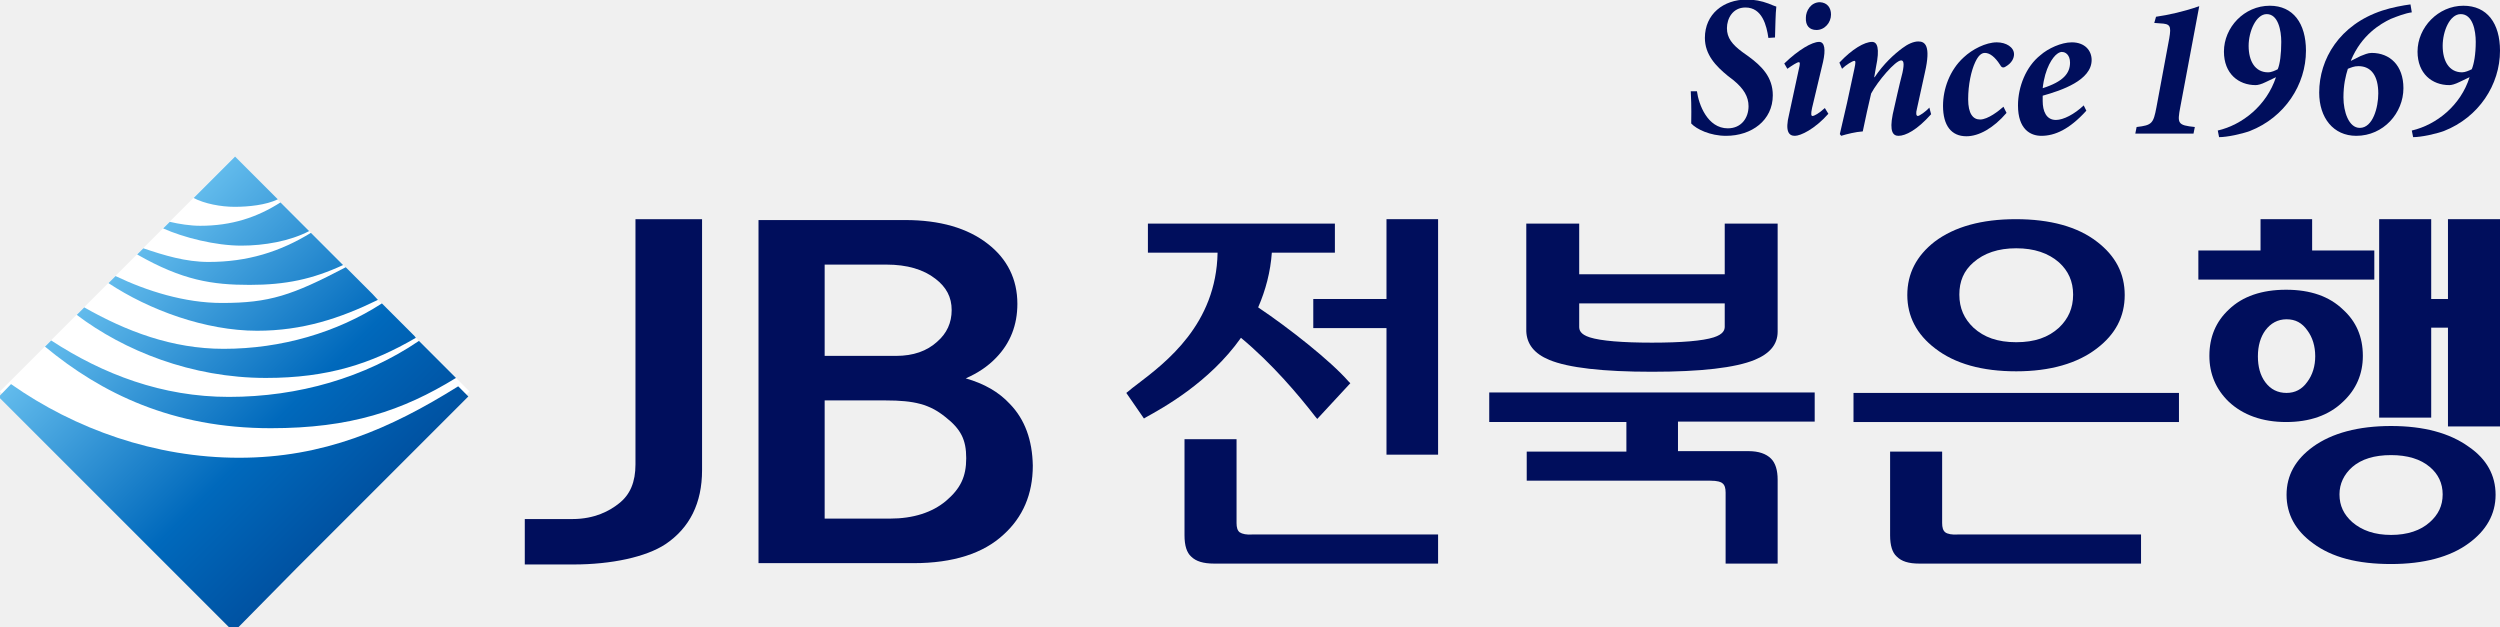
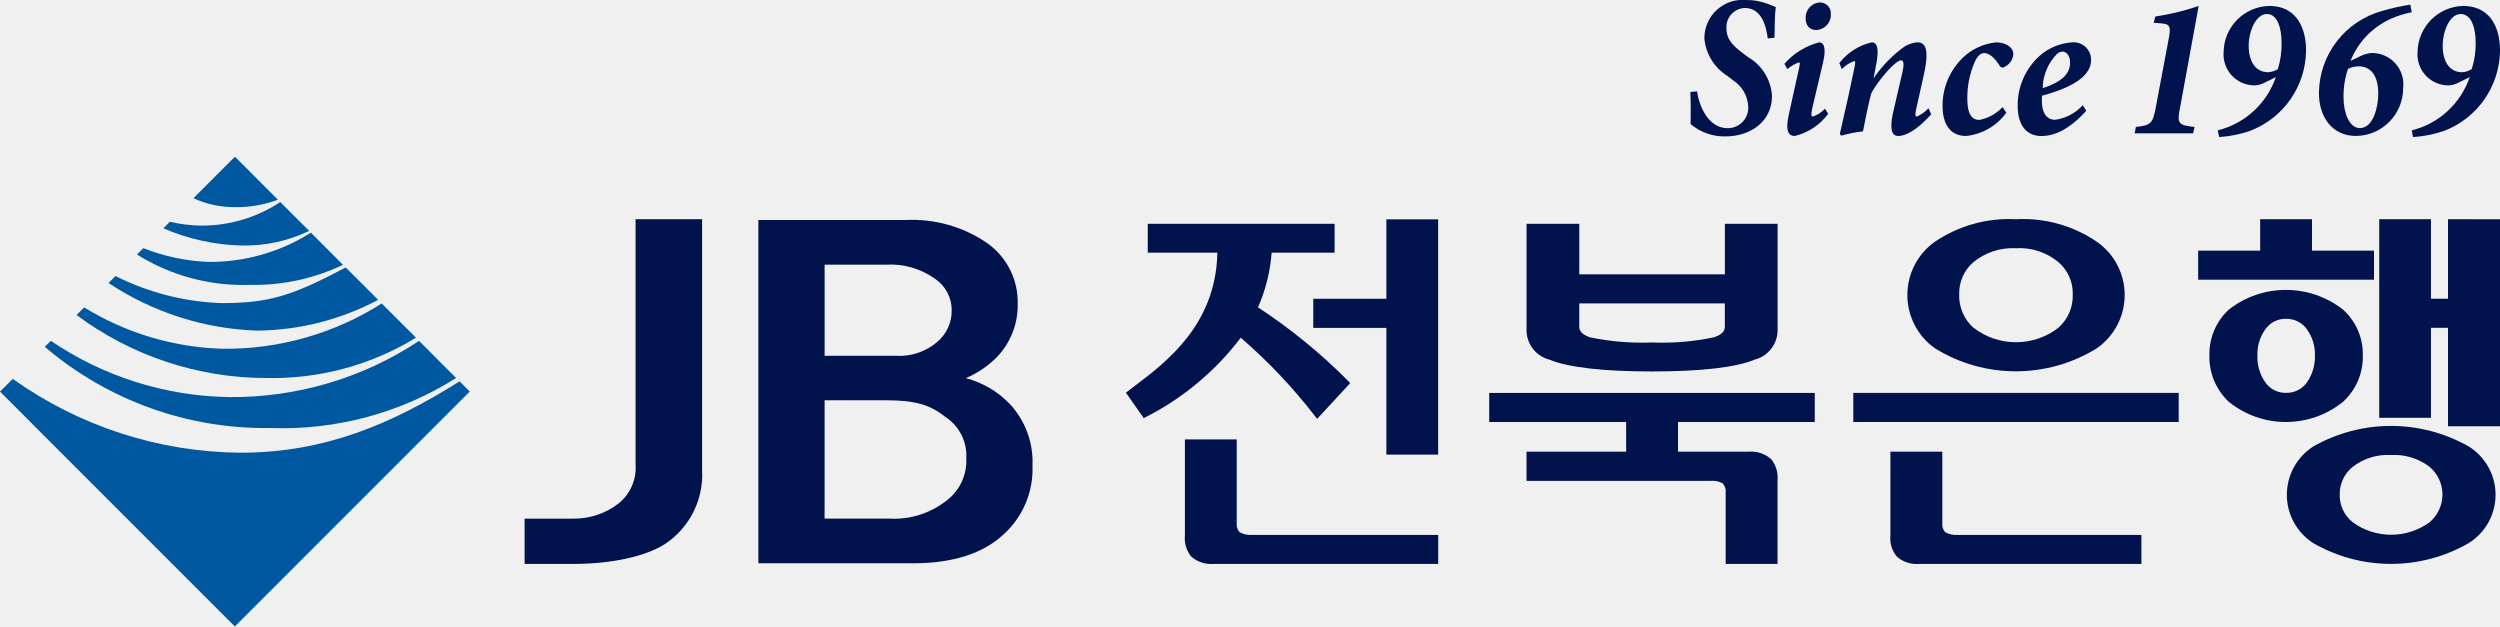
- <svg xmlns="http://www.w3.org/2000/svg" version="1.1" id="Layer_1" x="0px" y="0px" viewBox="0 0 566.9 142.1" style="enable-background:new 0 0 566.9 142.1;" xml:space="preserve">
-   <style type="text/css">
- 	.st0{fill:#000E5C;}
- 	.st1{fill:#FFFFFF;}
- 	.st2{fill:url(#SVGID_1_);}
- 	.st3{fill:url(#SVGID_00000161613153880849848200000001542492209987387577_);}
- 	.st4{fill:url(#SVGID_00000060015713072649233490000011613097435617228709_);}
- 	.st5{fill:url(#SVGID_00000060717710357456028790000012741536425849780380_);}
- 	.st6{fill:url(#SVGID_00000093168899154664372150000005367109939405386159_);}
- 	.st7{fill:url(#SVGID_00000069387317524418227850000011529832186845082534_);}
- 	.st8{fill:url(#SVGID_00000054948080938443335050000005042250506295027084_);}
- </style>
-   <g>
-     <path class="st0" d="M384.8,20.7c0.4,3,2.4,8.4,7,8.4c3.1,0,4.7-2.4,4.7-5c0-2.2-1.1-4-3.4-5.9l-1.3-1c-2.7-2.2-5.2-4.8-5.2-8.6   c0-5.4,4.2-8.7,9.5-8.7c1.7,0,3.3,0.3,4.9,0.9c0.8,0.3,1.4,0.6,1.8,0.7c-0.2,1.8-0.2,4.1-0.3,7l-1.5,0.1c-0.4-2.8-1.4-6.9-5.2-6.9   c-2.9,0-4.2,2.5-4.2,4.7c0,2.2,1.2,3.7,3.5,5.4l1.4,1c3,2.2,5.5,4.7,5.5,8.8c0,5.7-4.8,9.2-10.6,9.2c-3.6,0-6.7-1.5-7.9-2.8   c0-1,0.1-3.6-0.1-7.3L384.8,20.7z" />
-     <path class="st0" d="M414.6,25.8c-3.1,3.5-6.3,5-7.6,5c-1.3,0-2.3-0.9-1.3-4.9l2.2-10.2c0.3-1.2,0.3-1.6,0-1.6   c-0.4,0-1.6,0.8-2.6,1.5l-0.7-1.2c3.2-3.1,6.3-4.9,7.9-4.9c1.3,0,1.5,1.8,0.9,4.5l-2.5,10.5c-0.3,1.4-0.2,1.8,0.1,1.8   c0.4,0,1.5-0.6,2.8-1.8L414.6,25.8z M415.2,3.3c0,1.8-1.4,3.5-3.3,3.5c-1.6,0-2.5-1-2.4-2.8c0-1.5,1.1-3.5,3.2-3.5   C414.4,0.6,415.2,1.8,415.2,3.3z" />
-     <path class="st0" d="M437.9,25.9c-3.2,3.6-5.8,4.9-7.4,4.9c-1.2,0-2.1-0.9-1.3-4.9c0.7-3.1,1.4-6.3,2.2-9.4   c0.5-2.3,0.2-2.8-0.3-2.8c-1.3,0-5.3,4.7-6.8,7.5c-0.6,2.5-1.3,5.7-1.9,8.6c-1.6,0.1-3.6,0.6-4.9,1l-0.3-0.4   c1.1-4.6,2.2-9.5,3.3-14.8c0.3-1.4,0.3-1.8,0-1.8c-0.4,0-1.9,0.9-2.8,1.8l-0.6-1.4c2.9-3.1,5.7-4.7,7.4-4.7c1.2,0,1.8,1.4,0.9,5.7   l-0.4,2.3h0.1c2-3,4.4-5.2,6.3-6.6c1.2-0.9,2.5-1.5,3.6-1.5c1.5,0,2.9,0.9,1.5,7c-0.6,2.7-1.2,5.4-1.8,8.2   c-0.3,1.1-0.2,1.7,0.2,1.7c0.3,0,1.7-0.9,2.6-1.9L437.9,25.9z" />
-     <path class="st0" d="M455,25.6c-3,3.5-6.3,5.3-9.1,5.3c-3.4,0-5.3-2.4-5.3-6.9c0-3.8,1.5-8.1,4.7-11c1.9-1.8,5-3.4,7.5-3.4   c2.1,0,3.9,1.1,3.9,2.7c0,0.9-0.5,2-1.9,2.8c-0.4,0.3-0.9,0.3-1.2-0.3c-1.2-1.9-2.4-2.8-3.5-2.8c-0.8,0-1.5,0.6-2.2,2.1   c-0.9,1.9-1.6,5.1-1.6,8.4c0,3.3,1.1,4.6,2.7,4.6c1.8,0,4.3-2,5.3-2.9L455,25.6z" />
-     <path class="st0" d="M473.1,25.1c-3.9,4.3-7.2,5.7-10.2,5.7c-2.5,0-5.3-1.5-5.3-6.9c0-4.2,1.8-8.8,5.1-11.4   c1.7-1.5,4.7-2.9,7.1-2.9c3,0,4.5,1.9,4.5,4c0,4.6-6.8,6.9-11.1,8.1c0,0.5,0,0.9,0,1.2c0,2.3,0.8,4.3,3,4.3c1.7,0,4.2-1.3,6.3-3.3   L473.1,25.1z M466.5,12.2c-1,0.7-2.8,3.2-3.3,7.8c4.7-1.5,6.2-3.4,6.2-5.8c0-1.8-1.1-2.4-1.7-2.4C467.4,11.7,466.9,11.9,466.5,12.2   z" />
-     <path class="st0" d="M494.4,24.3c-0.7,3.7-0.6,4.1,3.3,4.5l-0.3,1.5h-13.2l0.3-1.5c3.5-0.4,3.8-0.8,4.5-4.5l2.9-15.6   c0.5-2.9,0.2-3.3-2.1-3.4l-1.3-0.1l0.4-1.4c2.8-0.4,6.4-1.2,9.8-2.4L494.4,24.3z" />
-     <path class="st0" d="M522.9,11.5c0,7.7-4.8,15.1-12.7,18.2c-1.9,0.7-5.2,1.4-7,1.4l-0.3-1.5c5.6-1.3,11.1-5.7,13.2-12.1l-2.3,1.1   c-1,0.5-1.8,0.7-2.3,0.7c-3.9,0-7.2-2.6-7.2-7.6c0-5.5,4.6-10.4,10.4-10.4C520,1.3,522.9,5.3,522.9,11.5z M509.9,10.4   c0,3.5,1.5,6,4.4,6c0.8,0,1.6-0.4,2.2-0.7c0.5-1.2,0.8-3.4,0.8-6.2c0-2.6-0.7-6.3-3.3-6.3C511.6,3.2,509.9,7.1,509.9,10.4z" />
-     <path class="st0" d="M546.9,2.8c-1.5,0.2-3.3,0.9-4.8,1.5c-2.3,1.1-6.6,3.6-9,9.4l0,0.1l2.2-1.1c0.8-0.3,1.6-0.7,2.5-0.7   c4.1,0,7.2,2.8,7.2,8c0,5.6-4.5,10.8-10.7,10.8c-5.2,0-8.4-4.1-8.4-9.8c0-7.6,4.6-15.4,14.3-18.6c2.1-0.7,4.8-1.2,6.4-1.4   L546.9,2.8z M532.4,15.6c-0.5,1.6-1,3.6-1,6.5c0,3.2,1.2,6.9,3.7,6.9c3,0,4.2-4.7,4.2-7.8c0-4-1.6-6.2-4.5-6.2   C533.8,15,533.2,15.3,532.4,15.6z" />
-     <path class="st0" d="M566.9,11.5c0,7.7-4.8,15.1-12.7,18.2c-1.9,0.7-5.2,1.4-7,1.4l-0.3-1.5c5.6-1.3,11.1-5.7,13.1-12.1l-2.3,1.1   c-1,0.5-1.8,0.7-2.3,0.7c-3.9,0-7.2-2.6-7.2-7.6c0-5.5,4.7-10.4,10.4-10.4C564,1.3,566.9,5.3,566.9,11.5z M553.9,10.4   c0,3.5,1.5,6,4.4,6c0.7,0,1.6-0.4,2.2-0.7c0.5-1.2,0.9-3.4,0.9-6.2c0-2.6-0.7-6.3-3.4-6.3C555.5,3.2,553.9,7.1,553.9,10.4z" />
-     <rect x="15.6" y="51.1" transform="matrix(0.7071 -0.7071 0.7071 0.7071 -47.1871 63.672)" class="st1" width="75.3" height="75.3" />
-     <linearGradient id="SVGID_1_" gradientUnits="userSpaceOnUse" x1="-11.58" y1="497.223" x2="-9.232" y2="497.223" gradientTransform="matrix(-22.6979 -22.6979 -21.854 21.854 10692.109 -11022.37)">
-       <stop offset="0" style="stop-color:#0052A2" />
-       <stop offset="0.35" style="stop-color:#0069BC" />
-       <stop offset="1" style="stop-color:#62BBEC" />
-     </linearGradient>
-     <path class="st2" d="M94.3,76.6L94,76.2l-7.4-7.4c-10.2,6.6-22.8,10.3-35.9,10.3c-11.7,0-22.1-4-31.6-9.4l-1.7,1.7   c10.7,8.1,26,14.3,42.9,14.3C74.3,85.7,84.2,82.5,94.3,76.6z" />
-     <linearGradient id="SVGID_00000054239157705532761310000018128004579653724824_" gradientUnits="userSpaceOnUse" x1="-11.58" y1="496.868" x2="-9.232" y2="496.868" gradientTransform="matrix(-22.6821 -22.6821 -21.8388 21.8388 10690.152 -11020.161)">
-       <stop offset="0" style="stop-color:#0052A2" />
-       <stop offset="0.35" style="stop-color:#0069BC" />
-       <stop offset="1" style="stop-color:#62BBEC" />
-     </linearGradient>
-     <path style="fill:url(#SVGID_00000054239157705532761310000018128004579653724824_);" d="M53.3,35.5l-9.4,9.4c2.5,1.3,6.2,2,9.3,2   c3.1,0,7.1-0.4,9.8-1.7L53.3,35.5z" />
-     <linearGradient id="SVGID_00000164511701781668895680000007048744538718276261_" gradientUnits="userSpaceOnUse" x1="-11.582" y1="496.967" x2="-9.239" y2="496.967" gradientTransform="matrix(-22.7002 -22.7002 -21.8562 21.8562 10697.258 -11027.868)">
-       <stop offset="0" style="stop-color:#0052A2" />
-       <stop offset="0.35" style="stop-color:#0069BC" />
-       <stop offset="1" style="stop-color:#62BBEC" />
-     </linearGradient>
-     <path style="fill:url(#SVGID_00000164511701781668895680000007048744538718276261_);" d="M70.1,52.4l-3.7-3.7l-2.8-2.8   c-5.3,3.4-11.1,5.3-18.2,5.3c-2.2,0-4.8-0.4-6.9-0.9L37,51.8c4.7,2.1,11.9,3.9,17.7,3.9C59.9,55.7,65.7,54.7,70.1,52.4z" />
-     <linearGradient id="SVGID_00000106834575082003079330000000959709458331280824_" gradientUnits="userSpaceOnUse" x1="-11.608" y1="497.134" x2="-9.261" y2="497.134" gradientTransform="matrix(-22.6981 -22.6981 -21.8541 21.8541 10693.163 -11024.774)">
-       <stop offset="0" style="stop-color:#0052A2" />
-       <stop offset="0.35" style="stop-color:#0069BC" />
-       <stop offset="1" style="stop-color:#62BBEC" />
-     </linearGradient>
-     <path style="fill:url(#SVGID_00000106834575082003079330000000959709458331280824_);" d="M85.7,68l-1.2-1.3l-6.1-6.1   c-12.2,6.4-17.3,8.1-28.1,8.1c-8.4,0-17-2.7-24.1-6.1l-1.6,1.6c9.2,6.1,22,10.8,33.7,10.8C68.6,75,77.1,72.2,85.7,68z" />
-     <linearGradient id="SVGID_00000074414816117333426870000016171321930388008377_" gradientUnits="userSpaceOnUse" x1="-11.607" y1="497.312" x2="-9.261" y2="497.312" gradientTransform="matrix(-22.6988 -22.6988 -21.8548 21.8548 10690.163 -11021.779)">
-       <stop offset="0" style="stop-color:#0052A2" />
-       <stop offset="0.35" style="stop-color:#0069BC" />
-       <stop offset="1" style="stop-color:#62BBEC" />
-     </linearGradient>
-     <path style="fill:url(#SVGID_00000074414816117333426870000016171321930388008377_);" d="M103.4,85.7L95,77.3   C82.8,85.6,67.7,90,51.9,90c-15.1,0-28.5-5.1-40.3-12.8l-1.4,1.4C23,89.2,39.1,97.1,61.4,97.1C79.4,97.1,91.2,93.2,103.4,85.7z" />
-     <linearGradient id="SVGID_00000005255668554820084000000011062886257182539907_" gradientUnits="userSpaceOnUse" x1="-11.608" y1="497.483" x2="-9.261" y2="497.483" gradientTransform="matrix(-22.6967 -22.6968 -21.8529 21.8529 10687.56 -11018.321)">
-       <stop offset="0" style="stop-color:#0052A2" />
-       <stop offset="0.35" style="stop-color:#0069BC" />
-       <stop offset="1" style="stop-color:#62BBEC" />
-     </linearGradient>
-     <path style="fill:url(#SVGID_00000005255668554820084000000011062886257182539907_);" d="M88.4,107.7l17.8-17.8l-1.9-1.9l-0.4-0.4   c-15.5,9.7-30.6,16.2-49.7,16.2c-19,0-37.2-6.5-51.7-16.7L-0.3,90l53.3,53.3L67.1,129L88.4,107.7z" />
-     <linearGradient id="SVGID_00000140714068823866483590000017858231310201348278_" gradientUnits="userSpaceOnUse" x1="-11.581" y1="497.047" x2="-9.234" y2="497.047" gradientTransform="matrix(-22.6977 -22.6977 -21.8538 21.8538 10694.949 -11025.319)">
-       <stop offset="0" style="stop-color:#0052A2" />
-       <stop offset="0.35" style="stop-color:#0069BC" />
-       <stop offset="1" style="stop-color:#62BBEC" />
-     </linearGradient>
-     <path style="fill:url(#SVGID_00000140714068823866483590000017858231310201348278_);" d="M77.8,60.1l-7.3-7.3   c-7,4.3-14.4,6.6-23.2,6.6c-5.2,0-10.1-1.5-14.8-3.1l-1.4,1.4c10.3,5.9,17.1,6.9,25.5,6.9C64.8,64.6,70.9,63.3,77.8,60.1z" />
-     <path class="st0" d="M229,91.6c-2.5-2.7-5.8-4.6-10-5.8c2.7-1.2,5-2.7,6.9-4.7c3.2-3.3,4.8-7.4,4.8-12.2c0-5.6-2.3-10.2-6.7-13.6   c-4.6-3.6-10.9-5.4-18.7-5.4H172v77.8h35.2c8.9,0,15.8-2.2,20.4-6.5c4.3-3.9,6.6-9.1,6.6-15.6C234.1,99.8,232.4,95.1,229,91.6z    M212.5,77.5c-2.3,2.1-5.4,3.2-9.3,3.2H187V60h14c4.7,0,8.4,1.1,11.1,3.2c2.5,1.9,3.7,4.2,3.7,7.1   C215.8,73.2,214.7,75.6,212.5,77.5z M187,90.8h13.8c6.6,0,10,0.9,13.5,3.7c3.6,2.8,4.8,5.2,4.8,9.4c0,4.2-1.3,6.9-4.6,9.7   c-3.1,2.6-7.4,4-12.7,4H187V90.8z" />
-     <path class="st0" d="M144.1,105.3c0,4-1.2,6.9-3.8,8.9c-2,1.6-5.4,3.5-10.5,3.5H119v10.3H130c8.7,0,16.5-1.7,20.9-4.6   c5.5-3.7,8.3-9.3,8.3-16.8V49.7h-15.1V105.3z" />
-     <polygon class="st0" points="314.4,67.8 297.8,67.8 297.8,74.4 314.4,74.4 314.4,103.1 326.1,103.1 326.1,49.7 314.4,49.7  " />
-     <path class="st0" d="M281.4,76.6c7.1,5.9,13,12.9,16.8,17.8l0.5,0.6l7.5-8.1l-0.4-0.4c-4.1-4.7-13.5-12.1-20.5-16.8   c1.7-3.9,2.8-8.1,3.1-12.4h14.3v-6.6h-42.4v6.6h15.8c-0.3,16.2-11.6,24.8-18.3,29.9c-0.7,0.5-1.3,1-1.9,1.5l-0.5,0.4l4,5.8l0.5-0.3   C263.5,92.6,274.2,86.8,281.4,76.6z" />
-     <path class="st0" d="M281.1,120.7c-0.5-0.4-0.7-1.1-0.7-2.1v-19h-11.8v21.8c0,2.3,0.5,3.9,1.5,4.8c1.1,1.1,2.8,1.6,5.2,1.6h50.8   v-6.6H284C282.7,121.3,281.7,121.1,281.1,120.7z" />
-     <path class="st0" d="M337.7,95.7h31.1v6.7h-22.6v6.6h41.6c1.7,0,2.5,0.3,2.8,0.6c0.5,0.4,0.7,1.1,0.7,2.1v16.1h11.8v-19   c0-2.2-0.5-3.8-1.5-4.8c-1.1-1.1-2.8-1.7-5.1-1.7h-16v-6.7h31v-6.6h-73.8V95.7z" />
-     <path class="st0" d="M351.3,81.6c4.3,1.8,12.2,2.7,23.3,2.7c11.1,0,18.9-0.9,23.3-2.7c3.4-1.4,5.2-3.5,5.2-6.4V50.7h-12v11.5h-33   V50.7h-12v24.4C346.2,78,347.9,80.2,351.3,81.6z M391.1,74.1c0,0.7-0.3,1.7-2.5,2.4c-2.5,0.8-7.3,1.2-14,1.2   c-6.7,0-11.6-0.4-14.1-1.2c-2.2-0.7-2.4-1.7-2.4-2.4v-5.3h33V74.1z" />
-     <path class="st0" d="M441.1,120.7c-0.5-0.4-0.7-1.1-0.7-2.1v-16.2h-11.8v19c0,2.3,0.5,3.9,1.5,4.8c1.1,1.1,2.7,1.6,5.1,1.6h50.3   v-6.6H444C442.7,121.3,441.6,121.1,441.1,120.7z" />
-     <path class="st0" d="M438.8,79c4.5,3.5,10.7,5.2,18.4,5.2c7.7,0,13.9-1.8,18.3-5.2c4.2-3.2,6.3-7.2,6.3-12.1   c0-4.9-2.1-8.9-6.3-12.1c-4.4-3.4-10.6-5.1-18.4-5.1c-7.7,0-13.9,1.7-18.4,5.1c-4.1,3.2-6.2,7.2-6.2,12.1   C432.5,71.7,434.6,75.8,438.8,79z M466.9,74.3c-2.4,2.2-5.5,3.3-9.7,3.3c-4.2,0-7.3-1.1-9.7-3.3c-2.1-2-3.2-4.4-3.2-7.5   c0-3,1-5.4,3.2-7.3c2.4-2.1,5.6-3.2,9.7-3.2c4.1,0,7.3,1.1,9.7,3.2c2.1,1.9,3.2,4.3,3.2,7.3C470.1,69.9,469,72.3,466.9,74.3z" />
-     <rect x="420.3" y="89.1" class="st0" width="73.8" height="6.6" />
-     <polygon class="st0" points="538.4,56.8 524.3,56.8 524.3,49.7 512.6,49.7 512.6,56.8 498.5,56.8 498.5,63.4 538.4,63.4  " />
-     <path class="st0" d="M535.8,80.7c0-4.3-1.5-7.8-4.5-10.5c-3.1-3-7.4-4.5-12.9-4.5c-5.5,0-9.9,1.5-13,4.5c-2.9,2.7-4.4,6.2-4.4,10.5   c0,4.1,1.5,7.6,4.4,10.4c3.2,3,7.6,4.6,13,4.6c5.3,0,9.7-1.5,12.9-4.6C534.3,88.3,535.8,84.8,535.8,80.7z M523.2,86.6   c-1.2,1.7-2.8,2.5-4.7,2.5c-2,0-3.6-0.8-4.8-2.4c-1.2-1.6-1.7-3.6-1.7-5.9c0-2.4,0.6-4.4,1.7-5.9c1.2-1.6,2.8-2.5,4.8-2.5   c2,0,3.5,0.8,4.7,2.5c1.2,1.6,1.8,3.6,1.8,5.9C525,83,524.4,85,523.2,86.6z" />
-     <polygon class="st0" points="555.1,49.7 555.1,67.8 551.3,67.8 551.3,49.7 539.5,49.7 539.5,94.7 551.3,94.7 551.3,74.3    555.1,74.3 555.1,96.7 566.9,96.7 566.9,49.7  " />
-     <path class="st0" d="M559.8,101.3c-4.3-3.1-10.2-4.7-17.6-4.7c-7.4,0-13.4,1.6-17.7,4.7c-4,2.9-6,6.5-6,10.9c0,4.4,2,8.1,6,11   c4.3,3.2,10.1,4.7,17.7,4.7c7.4,0,13.4-1.6,17.6-4.7c4-2.9,6.1-6.6,6.1-11C565.9,107.8,563.9,104.1,559.8,101.3z M551,118.4   c-2.1,1.9-5.1,2.9-8.8,2.9c-3.7,0-6.6-1-8.8-2.9c-1.9-1.7-2.9-3.7-2.9-6.3c0-2.4,1-4.5,2.9-6.2c2.1-1.8,5-2.7,8.8-2.7   c3.7,0,6.7,0.9,8.8,2.7c1.9,1.6,2.9,3.7,2.9,6.2C553.9,114.7,552.9,116.7,551,118.4z" />
-   </g>
+ <svg xmlns="http://www.w3.org/2000/svg" width="207.74" height="52.058" viewBox="0 0 207.74 52.058">
+   <path id="패스_449" data-name="패스 449" d="M383.881,7.59c.152,1.11.877,3.063,2.547,3.063a1.7,1.7,0,0,0,1.705-1.827,2.744,2.744,0,0,0-1.25-2.146l-.474-.369a4.108,4.108,0,0,1-1.921-3.134A3.19,3.19,0,0,1,387.981,0a4.943,4.943,0,0,1,1.778.321c.289.1.5.207.664.268-.086.664-.086,1.507-.107,2.548l-.557.053c-.134-1.043-.522-2.525-1.9-2.525a1.585,1.585,0,0,0-1.534,1.711c0,.814.438,1.345,1.285,1.987l.5.374a4.02,4.02,0,0,1,2,3.236c0,2.093-1.742,3.362-3.87,3.362a4.333,4.333,0,0,1-2.892-1.024c0-.377.028-1.314-.019-2.669Z" transform="translate(-242.864)" fill="#00134c" />
+   <path id="패스_450" data-name="패스 450" d="M408.294,9.808a4.871,4.871,0,0,1-2.775,1.842c-.483,0-.829-.334-.492-1.813l.823-3.721c.093-.422.119-.579,0-.579a3.19,3.19,0,0,0-.954.557l-.241-.439a5.731,5.731,0,0,1,2.89-1.782c.477,0,.56.659.322,1.663l-.907,3.849c-.111.5-.067.655.054.655a2.427,2.427,0,0,0,1.008-.655Zm.218-8.253a1.255,1.255,0,0,1-1.2,1.291c-.582,0-.907-.383-.893-1.018a1.243,1.243,0,0,1,1.19-1.273.9.9,0,0,1,.9,1" transform="translate(-256.377 -0.352)" fill="#00134c" />
+   <path id="패스_451" data-name="패스 451" d="M424.72,15.587c-1.186,1.333-2.137,1.8-2.725,1.8-.439,0-.768-.335-.472-1.8.271-1.148.52-2.3.8-3.455.191-.849.074-1.014-.1-1.033-.483,0-1.949,1.715-2.487,2.753-.231.9-.48,2.078-.684,3.152a10.276,10.276,0,0,0-1.8.357l-.124-.146c.394-1.693.8-3.484,1.192-5.407.118-.5.1-.643,0-.643a2.663,2.663,0,0,0-1.024.665l-.209-.5a4.759,4.759,0,0,1,2.694-1.724c.452,0,.664.515.318,2.106l-.162.849h.02a10.488,10.488,0,0,1,2.3-2.421,2.39,2.39,0,0,1,1.317-.535c.536,0,1.046.328.563,2.57-.222.978-.449,2-.665,2.987-.1.42-.077.61.06.61a2.884,2.884,0,0,0,.964-.69Z" transform="translate(-264.247 -6.088)" fill="#00134c" />
+   <path id="패스_452" data-name="패스 452" d="M445.812,15.456a4.735,4.735,0,0,1-3.339,1.931c-1.263,0-1.96-.894-1.96-2.514a5.52,5.52,0,0,1,1.715-4.016,4.611,4.611,0,0,1,2.747-1.248c.754,0,1.419.385,1.419.979a1.269,1.269,0,0,1-.7,1.039.282.282,0,0,1-.445-.094c-.454-.708-.884-1.034-1.285-1.034-.283,0-.56.235-.792.773a7.447,7.447,0,0,0-.6,3.082c0,1.218.385,1.7,1,1.7a3.617,3.617,0,0,0,1.934-1.066Z" transform="translate(-279.095 -6.088)" fill="#00134c" />
+   <path id="패스_453" data-name="패스 453" d="M463.257,15.29c-1.428,1.572-2.64,2.1-3.743,2.1-.923,0-1.959-.544-1.959-2.513a5.513,5.513,0,0,1,1.86-4.185,4.528,4.528,0,0,1,2.6-1.079,1.45,1.45,0,0,1,1.638,1.456c0,1.7-2.492,2.534-4.08,2.975-.01.182-.01.314-.01.433,0,.839.3,1.564,1.1,1.564a3.759,3.759,0,0,0,2.3-1.215Zm-2.423-4.736a4.153,4.153,0,0,0-1.2,2.859c1.7-.553,2.276-1.253,2.276-2.141,0-.65-.4-.9-.616-.9a.871.871,0,0,0-.462.179" transform="translate(-289.893 -6.088)" fill="#00134c" />
+   <path id="패스_454" data-name="패스 454" d="M487.865,9.757c-.265,1.339-.2,1.5,1.2,1.645l-.125.533h-4.854l.1-.533c1.294-.144,1.4-.306,1.659-1.645l1.079-5.727c.2-1.066.06-1.193-.766-1.246l-.494-.038.141-.524a19.673,19.673,0,0,0,3.6-.875Z" transform="translate(-306.704 -0.853)" fill="#00134c" />
+   <path id="패스_455" data-name="패스 455" d="M510.256,5.056A7.22,7.22,0,0,1,505.6,11.73a9.926,9.926,0,0,1-2.566.514l-.118-.559a6.846,6.846,0,0,0,4.829-4.421l-.853.418a2.062,2.062,0,0,1-.838.265,2.57,2.57,0,0,1-2.648-2.783,3.882,3.882,0,0,1,3.821-3.817c1.937,0,3.029,1.444,3.029,3.709m-4.766-.4c0,1.276.544,2.2,1.619,2.2a1.716,1.716,0,0,0,.8-.258,6.7,6.7,0,0,0,.308-2.265c0-.935-.254-2.315-1.218-2.315-.916,0-1.511,1.446-1.511,2.639" transform="translate(-318.632 -0.854)" fill="#00134c" />
+   <path id="패스_456" data-name="패스 456" d="M533.58,1.687a7.855,7.855,0,0,0-1.768.558,6.461,6.461,0,0,0-3.3,3.435l.005.038.808-.389a2.542,2.542,0,0,1,.913-.257,2.608,2.608,0,0,1,2.63,2.922,3.973,3.973,0,0,1-3.922,3.973c-1.908,0-3.078-1.491-3.078-3.579a7.143,7.143,0,0,1,5.249-6.809,17.457,17.457,0,0,1,2.347-.523Zm-5.3,4.711a7.061,7.061,0,0,0-.366,2.393c0,1.187.449,2.522,1.361,2.522,1.1,0,1.524-1.739,1.524-2.848,0-1.464-.576-2.283-1.631-2.283a1.837,1.837,0,0,0-.888.217" transform="translate(-333.175 -0.669)" fill="#00134c" />
+   <path id="패스_457" data-name="패스 457" d="M554.246,5.056A7.225,7.225,0,0,1,549.6,11.73a10.039,10.039,0,0,1-2.58.514l-.108-.559a6.8,6.8,0,0,0,4.814-4.421l-.853.418a2.08,2.08,0,0,1-.837.265,2.567,2.567,0,0,1-2.64-2.783,3.886,3.886,0,0,1,3.81-3.817c1.95,0,3.041,1.444,3.041,3.709m-4.765-.4c0,1.276.545,2.2,1.616,2.2a1.634,1.634,0,0,0,.792-.258,6.648,6.648,0,0,0,.331-2.265c0-.935-.258-2.315-1.247-2.315-.91,0-1.492,1.446-1.492,2.639" transform="translate(-346.505 -0.854)" fill="#00134c" />
+   <path id="패스_458" data-name="패스 458" d="M45.571,71.67l-.127-.128-2.723-2.713A24.2,24.2,0,0,1,29.575,72.59,23.2,23.2,0,0,1,18,69.153l-.634.631A26.41,26.41,0,0,0,33.1,75.019,22.908,22.908,0,0,0,45.571,71.67" transform="translate(-11.005 -43.608)" fill="#0058a1" />
+   <path id="패스_459" data-name="패스 459" d="M47.317,35.539l-3.445,3.448a8,8,0,0,0,3.414.741,9.628,9.628,0,0,0,3.6-.617Z" transform="translate(-27.796 -22.517)" fill="#0058a1" />
+   <path id="패스_460" data-name="패스 460" d="M49.158,48.21,47.8,46.857l-1.04-1.041a11.787,11.787,0,0,1-6.66,1.956,11.612,11.612,0,0,1-2.513-.321L37.048,48a17.446,17.446,0,0,0,6.482,1.428,12.322,12.322,0,0,0,5.628-1.213" transform="translate(-23.472 -29.027)" fill="#0058a1" />
+   <path id="패스_461" data-name="패스 461" d="M47.019,63.339l-.455-.458-2.236-2.23c-4.463,2.358-6.352,2.962-10.3,2.962A21.178,21.178,0,0,1,25.2,61.363l-.579.579A23.737,23.737,0,0,0,36.981,65.9a21.9,21.9,0,0,0,10.039-2.557" transform="translate(-15.602 -38.426)" fill="#0058a1" />
+   <path id="패스_462" data-name="패스 462" d="M44.336,80.376l-3.08-3.086A28.073,28.073,0,0,1,25.441,81.96a27.091,27.091,0,0,1-14.784-4.675l-.5.5a28.23,28.23,0,0,0,18.76,6.746,27.053,27.053,0,0,0,15.418-4.153" transform="translate(-6.436 -48.965)" fill="#0058a1" />
+   <path id="패스_463" data-name="패스 463" d="M32.528,93.479l6.507-6.508-.705-.706-.137-.144c-5.668,3.563-11.229,5.933-18.2,5.933A33.056,33.056,0,0,1,1.06,85.92L0,86.976l19.514,19.519,5.207-5.207Z" transform="translate(0 -54.436)" fill="#0058a1" />
+   <path id="패스_464" data-name="패스 464" d="M48.193,55.437l-2.672-2.676a15.653,15.653,0,0,1-8.509,2.431A16.459,16.459,0,0,1,31.6,54.048l-.528.531A16.654,16.654,0,0,0,40.435,57.1a17.175,17.175,0,0,0,7.758-1.666" transform="translate(-19.689 -33.428)" fill="#0058a1" />
+   <path id="패스_465" data-name="패스 465" d="M192.864,65.179a7.831,7.831,0,0,0-3.649-2.142,8.168,8.168,0,0,0,2.538-1.708,6.215,6.215,0,0,0,1.771-4.466,6.01,6.01,0,0,0-2.468-5,11,11,0,0,0-6.87-1.966H171.972V78.42H184.86c3.255,0,5.776-.808,7.492-2.4a7.338,7.338,0,0,0,2.4-5.732,7.059,7.059,0,0,0-1.889-5.111m-6.025-5.154a4.834,4.834,0,0,1-3.425,1.158h-5.935V53.606h5.112a6.353,6.353,0,0,1,4.08,1.186,3.129,3.129,0,0,1,1.368,2.606,3.359,3.359,0,0,1-1.2,2.626m-9.361,4.851h5.064c2.411,0,3.657.343,4.949,1.368a3.839,3.839,0,0,1,1.761,3.45,4.147,4.147,0,0,1-1.7,3.562,7,7,0,0,1-4.647,1.455h-5.429Z" transform="translate(-108.956 -31.614)" fill="#00134c" />
+   <path id="패스_466" data-name="패스 466" d="M128.189,70.07a3.831,3.831,0,0,1-1.39,3.245,6.014,6.014,0,0,1-3.839,1.279h-3.993v3.763h4.052c3.191,0,6.049-.63,7.654-1.683a6.9,6.9,0,0,0,3.041-6.152V49.713h-5.525Z" transform="translate(-75.374 -31.497)" fill="#00134c" />
+   <path id="패스_467" data-name="패스 467" d="M303.888,56.341h-6.076V58.76h6.076V69.29h4.3V49.74h-4.3Z" transform="translate(-188.684 -31.514)" fill="#00134c" />
+   <path id="패스_468" data-name="패스 468" d="M264.879,60.217a44.532,44.532,0,0,1,6.173,6.521l.172.219,2.742-2.964-.139-.16a46.337,46.337,0,0,0-7.516-6.142,13.847,13.847,0,0,0,1.132-4.542h5.232v-2.4H257.149v2.4h5.783c-.105,5.949-4.237,9.08-6.721,10.962-.251.191-.486.369-.7.535l-.176.137,1.482,2.117.185-.1a22.929,22.929,0,0,0,7.873-6.584" transform="translate(-161.775 -32.152)" fill="#00134c" />
+   <path id="패스_469" data-name="패스 469" d="M273.252,107.372A.951.951,0,0,1,273,106.6V99.651h-4.306v7.979a2.4,2.4,0,0,0,.532,1.764,2.543,2.543,0,0,0,1.892.6h18.628v-2.407h-15.45a1.928,1.928,0,0,1-1.04-.217" transform="translate(-170.234 -63.136)" fill="#00134c" />
+   <path id="패스_470" data-name="패스 470" d="M337.709,91.516h11.379v2.467H340.81v2.426h15.259a1.77,1.77,0,0,1,1.037.205.966.966,0,0,1,.251.786v5.911h4.31v-6.96a2.4,2.4,0,0,0-.535-1.754,2.529,2.529,0,0,0-1.883-.614H353.4V91.516h11.362V89.1H337.709Z" transform="translate(-213.962 -56.45)" fill="#00134c" />
+   <path id="패스_471" data-name="패스 471" d="M348.069,62.035c1.587.652,4.457.983,8.534.983s6.941-.331,8.531-.983a2.537,2.537,0,0,0,1.9-2.35V50.747h-4.38v4.2H350.556v-4.2h-4.383v8.939a2.533,2.533,0,0,0,1.9,2.35M362.65,59.3c0,.251-.1.617-.9.88a20.866,20.866,0,0,1-5.144.43,21.266,21.266,0,0,1-5.151-.425c-.8-.265-.9-.63-.9-.885V57.363H362.65Z" transform="translate(-219.324 -32.152)" fill="#00134c" />
+   <path id="패스_472" data-name="패스 472" d="M433.255,109.132a.943.943,0,0,1-.251-.773v-5.93h-4.313v6.961a2.367,2.367,0,0,0,.541,1.764,2.5,2.5,0,0,0,1.886.6h18.43v-2.407H434.3a1.908,1.908,0,0,1-1.041-.217" transform="translate(-271.605 -64.896)" fill="#00134c" />
+   <path id="패스_473" data-name="패스 473" d="M434.818,60.435a12.783,12.783,0,0,0,13.465,0,5.391,5.391,0,0,0,0-8.849,10.887,10.887,0,0,0-6.725-1.873,11,11,0,0,0-6.74,1.873,5.43,5.43,0,0,0,0,8.849m10.293-1.72a5.774,5.774,0,0,1-7.1,0,3.539,3.539,0,0,1-1.167-2.735A3.414,3.414,0,0,1,438,53.3a5.162,5.162,0,0,1,3.556-1.178,5.059,5.059,0,0,1,3.556,1.178,3.405,3.405,0,0,1,1.167,2.674,3.524,3.524,0,0,1-1.173,2.739" transform="translate(-274.042 -31.497)" fill="#00134c" />
+   <rect id="사각형_551" data-name="사각형 551" width="27.04" height="2.417" transform="translate(154.001 32.649)" fill="#00134c" />
+   <path id="패스_474" data-name="패스 474" d="M513.1,52.324h-5.153V49.713h-4.307v2.611h-5.153V54.74H513.1Z" transform="translate(-315.829 -31.497)" fill="#00134c" />
+   <path id="패스_475" data-name="패스 475" d="M513.785,71.228a4.984,4.984,0,0,0-1.636-3.839,7.7,7.7,0,0,0-9.5-.007,5.025,5.025,0,0,0-1.609,3.846,5.082,5.082,0,0,0,1.606,3.814,7.551,7.551,0,0,0,9.5,0,5.05,5.05,0,0,0,1.64-3.814M509.163,73.4a2.056,2.056,0,0,1-1.739.9,2.033,2.033,0,0,1-1.76-.9,3.622,3.622,0,0,1-.636-2.179,3.541,3.541,0,0,1,.636-2.172,2.034,2.034,0,0,1,1.76-.9,2.058,2.058,0,0,1,1.739.9,3.577,3.577,0,0,1,.643,2.172,3.7,3.7,0,0,1-.643,2.176" transform="translate(-317.445 -41.656)" fill="#00134c" />
+   <path id="패스_476" data-name="패스 476" d="M545.249,49.713v6.61h-1.416v-6.61h-4.3v16.5h4.3V58.735h1.416v8.181h4.322v-17.2Z" transform="translate(-341.83 -31.497)" fill="#00134c" />
+   <path id="패스_477" data-name="패스 477" d="M533.7,98.3a13.067,13.067,0,0,0-12.927,0,4.769,4.769,0,0,0,0,8.025,12.937,12.937,0,0,0,12.924,0,4.73,4.73,0,0,0,0-8.029m-3.235,6.283a5.427,5.427,0,0,1-6.429,0,2.87,2.87,0,0,1-1.059-2.3,2.9,2.9,0,0,1,1.059-2.272,4.752,4.752,0,0,1,3.21-1,4.83,4.83,0,0,1,3.222,1,3.015,3.015,0,0,1,0,4.569" transform="translate(-328.554 -61.197)" fill="#00134c" />
+   <rect id="사각형_552" data-name="사각형 552" width="207.74" height="52.058" fill="none" />
</svg>
